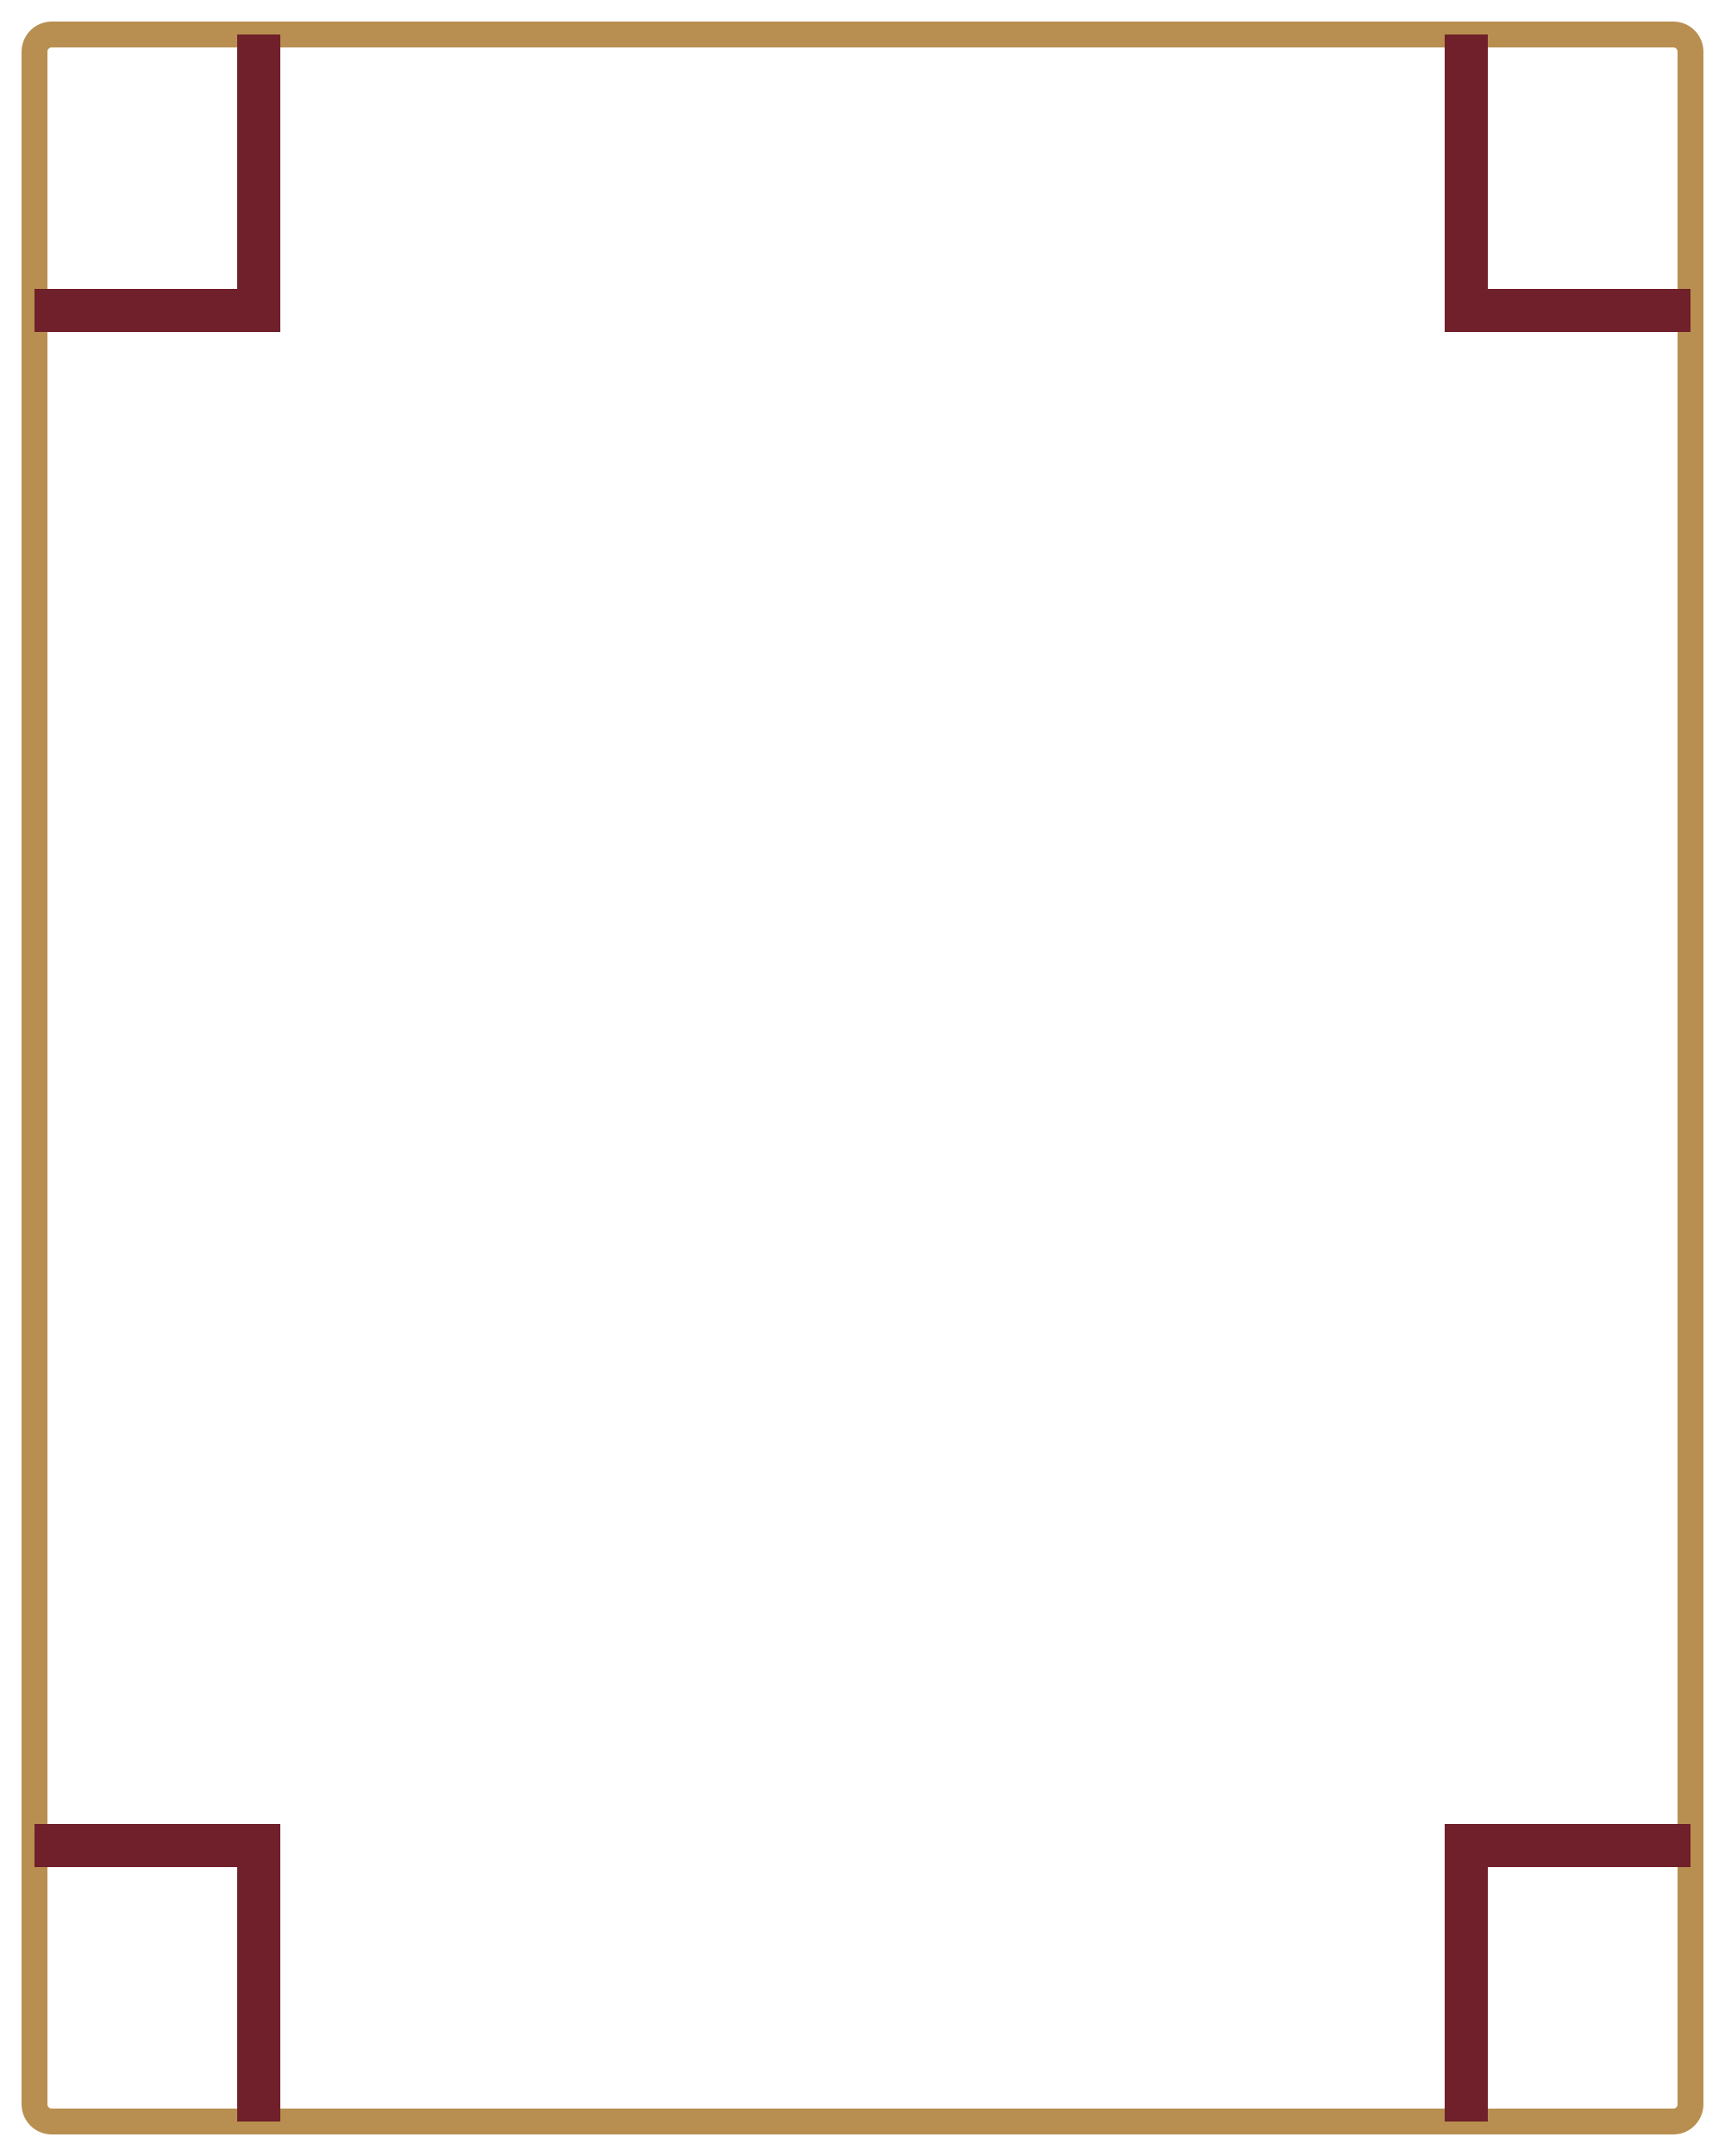
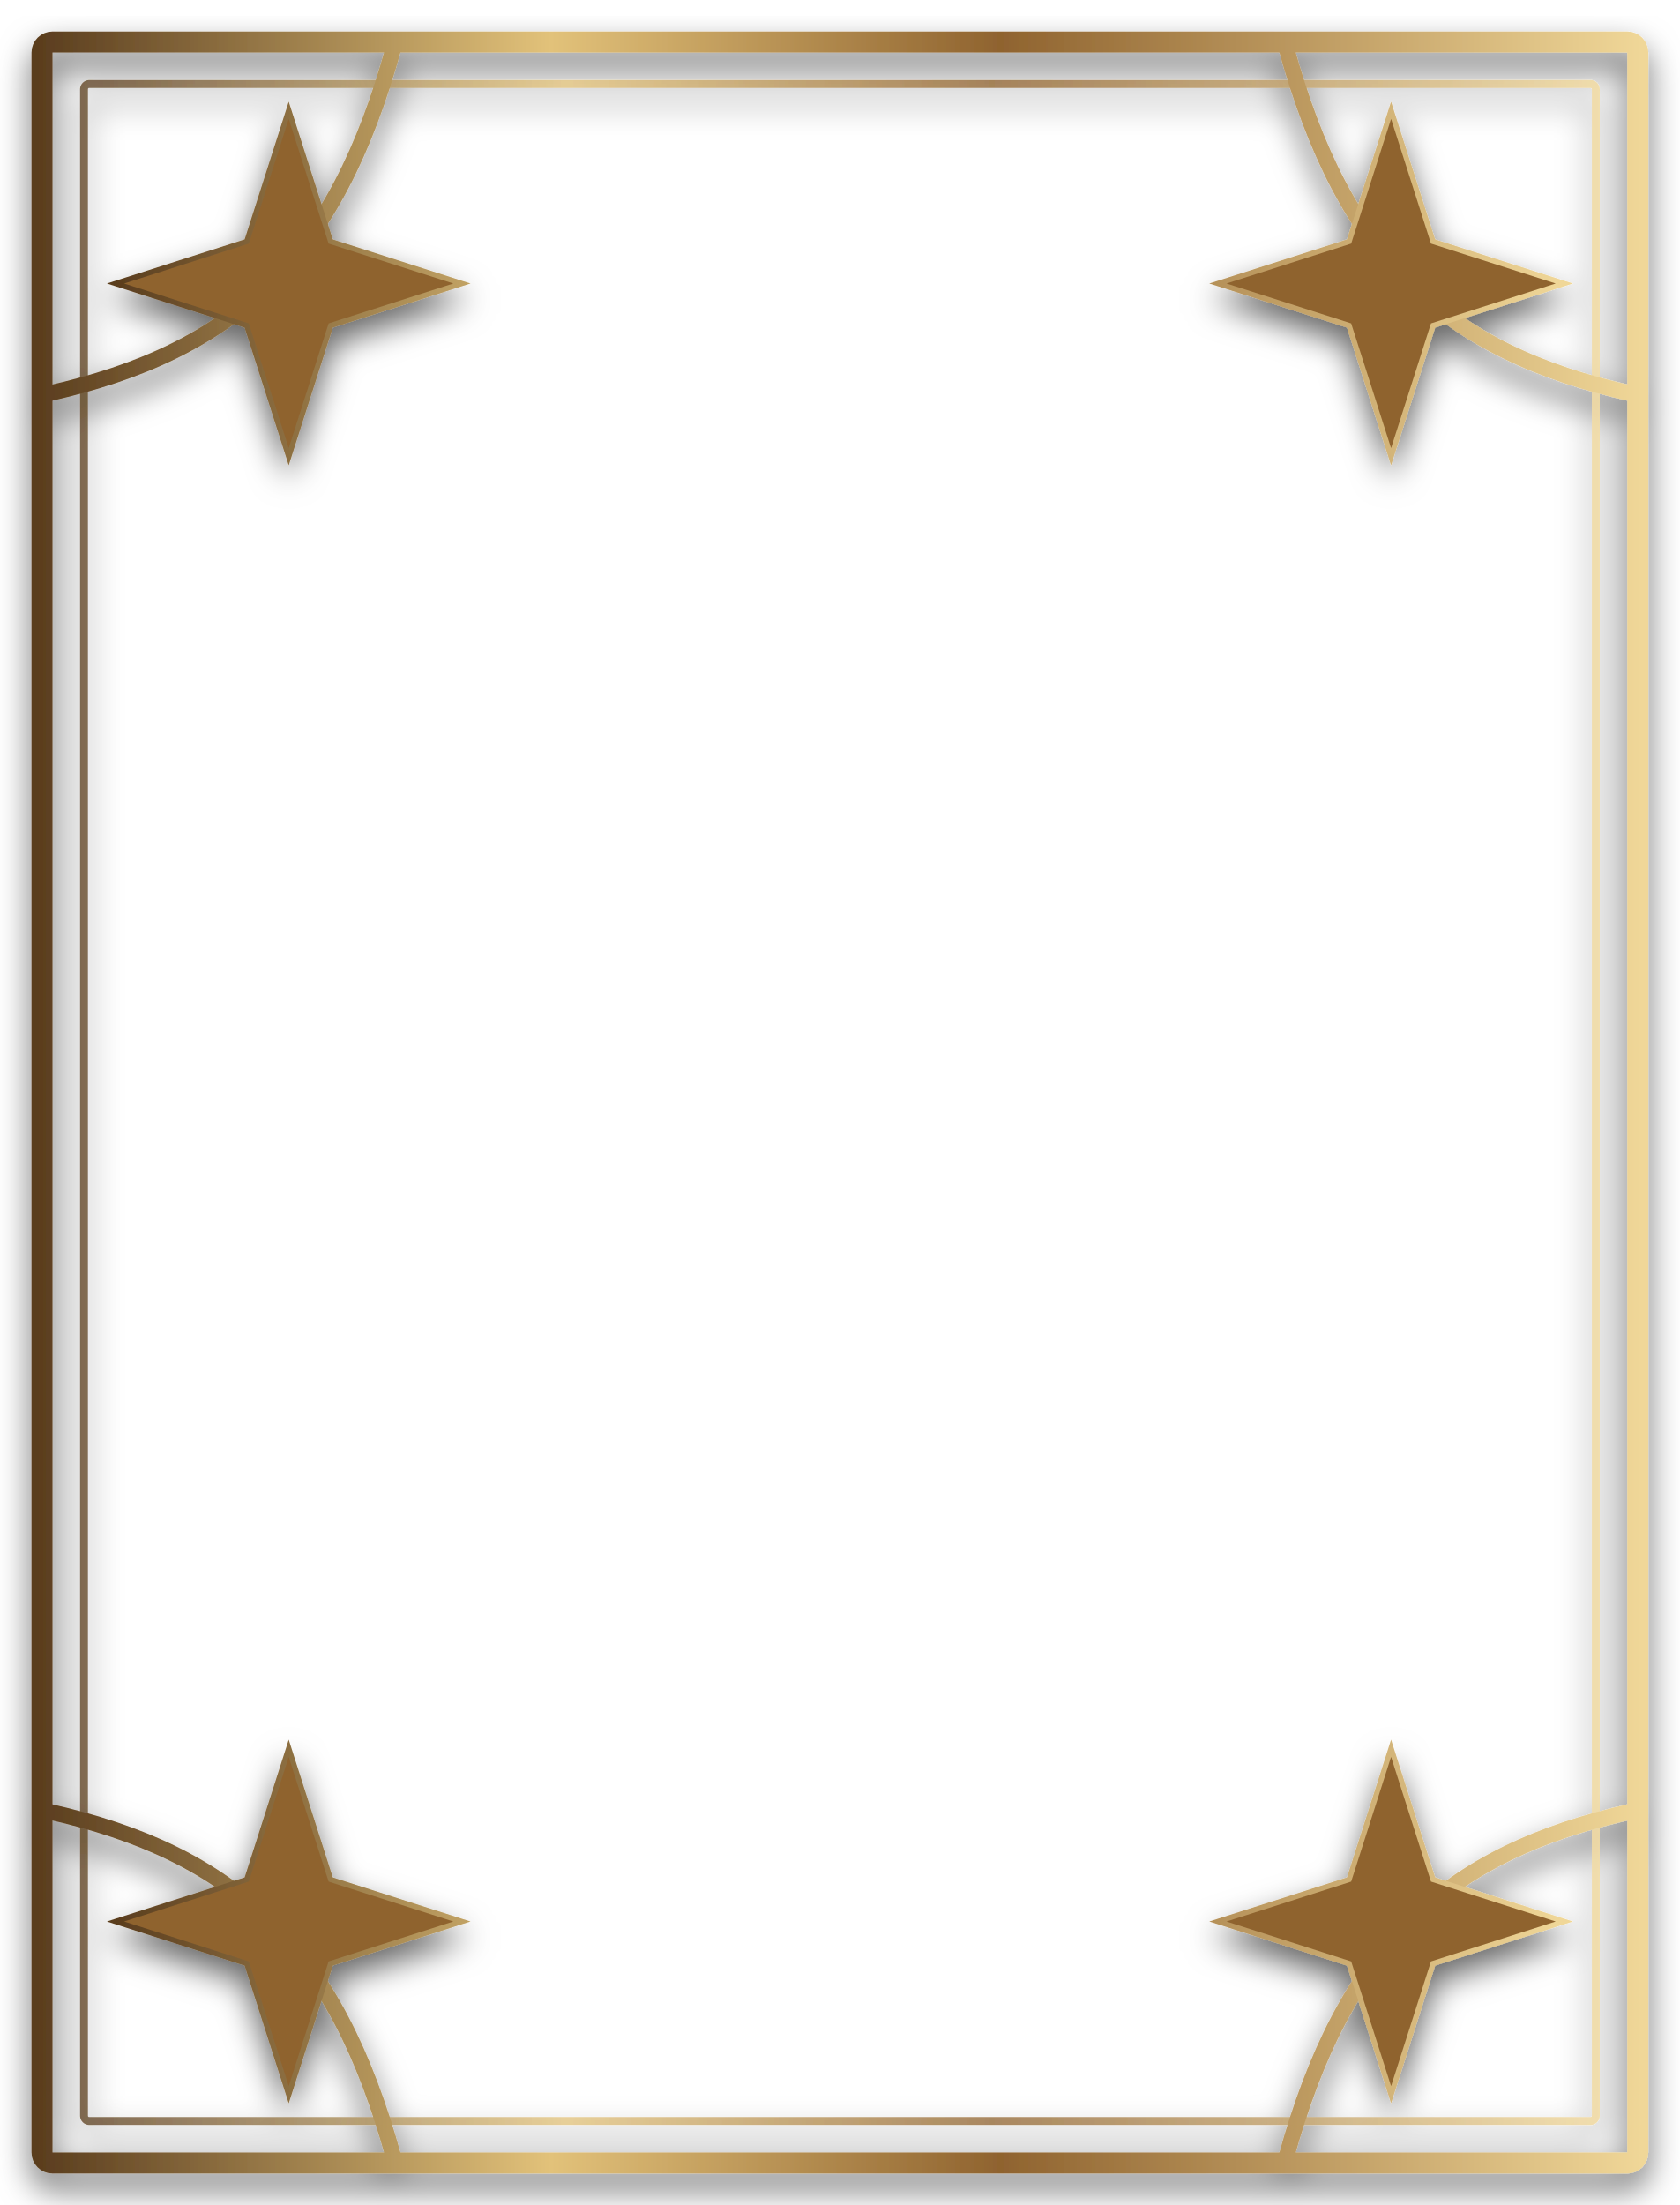
- <svg xmlns="http://www.w3.org/2000/svg" viewBox="0 0 200 250">
-   <rect x="4" y="4" width="192" height="242" rx="2" fill="none" stroke="#b88f50" stroke-width="3" />
-   <path d="M4 36h26V4M196 36h-26V4M4 214h26v32M196 214h-26v32" fill="none" stroke="#6f202a" stroke-width="5" />
+ <svg xmlns="http://www.w3.org/2000/svg" viewBox="0 0 320 420" fill="none">
+   <defs>
+     <linearGradient id="g">
+       <stop stop-color="#5a3d1e" />
+       <stop offset=".32" stop-color="#e2c27a" />
+       <stop offset=".6" stop-color="#8f632f" />
+       <stop offset="1" stop-color="#f0d798" />
+     </linearGradient>
+     <filter id="s">
+       <feDropShadow dx="0" dy="3" stdDeviation="3" flood-opacity=".6" />
+     </filter>
+   </defs>
+   <g filter="url(#s)" stroke="url(#g)">
+     <rect x="8" y="8" width="304" height="404" rx="2" stroke-width="4" />
+     <rect x="16" y="16" width="288" height="388" rx="1" stroke-width="1.5" opacity=".75" />
+     <path d="M9 75c36-8 55-26 66-66M311 75c-36-8-55-26-66-66M9 345c36 8 55 26 66 66M311 345c-36 8-55 26-66 66" stroke-width="3" />
+     <path d="M22 54l25-8 8-25 8 25 25 8-25 8-8 25-8-25zM298 54l-25-8-8-25-8 25-25 8 25 8 8 25 8-25zM22 366l25 8 8 25 8-25 25-8-25-8-8-25-8 25zM298 366l-25 8-8 25-8-25-25-8 25-8 8-25 8 25z" fill="#8f632f" stroke-width="1" />
+   </g>
</svg>
